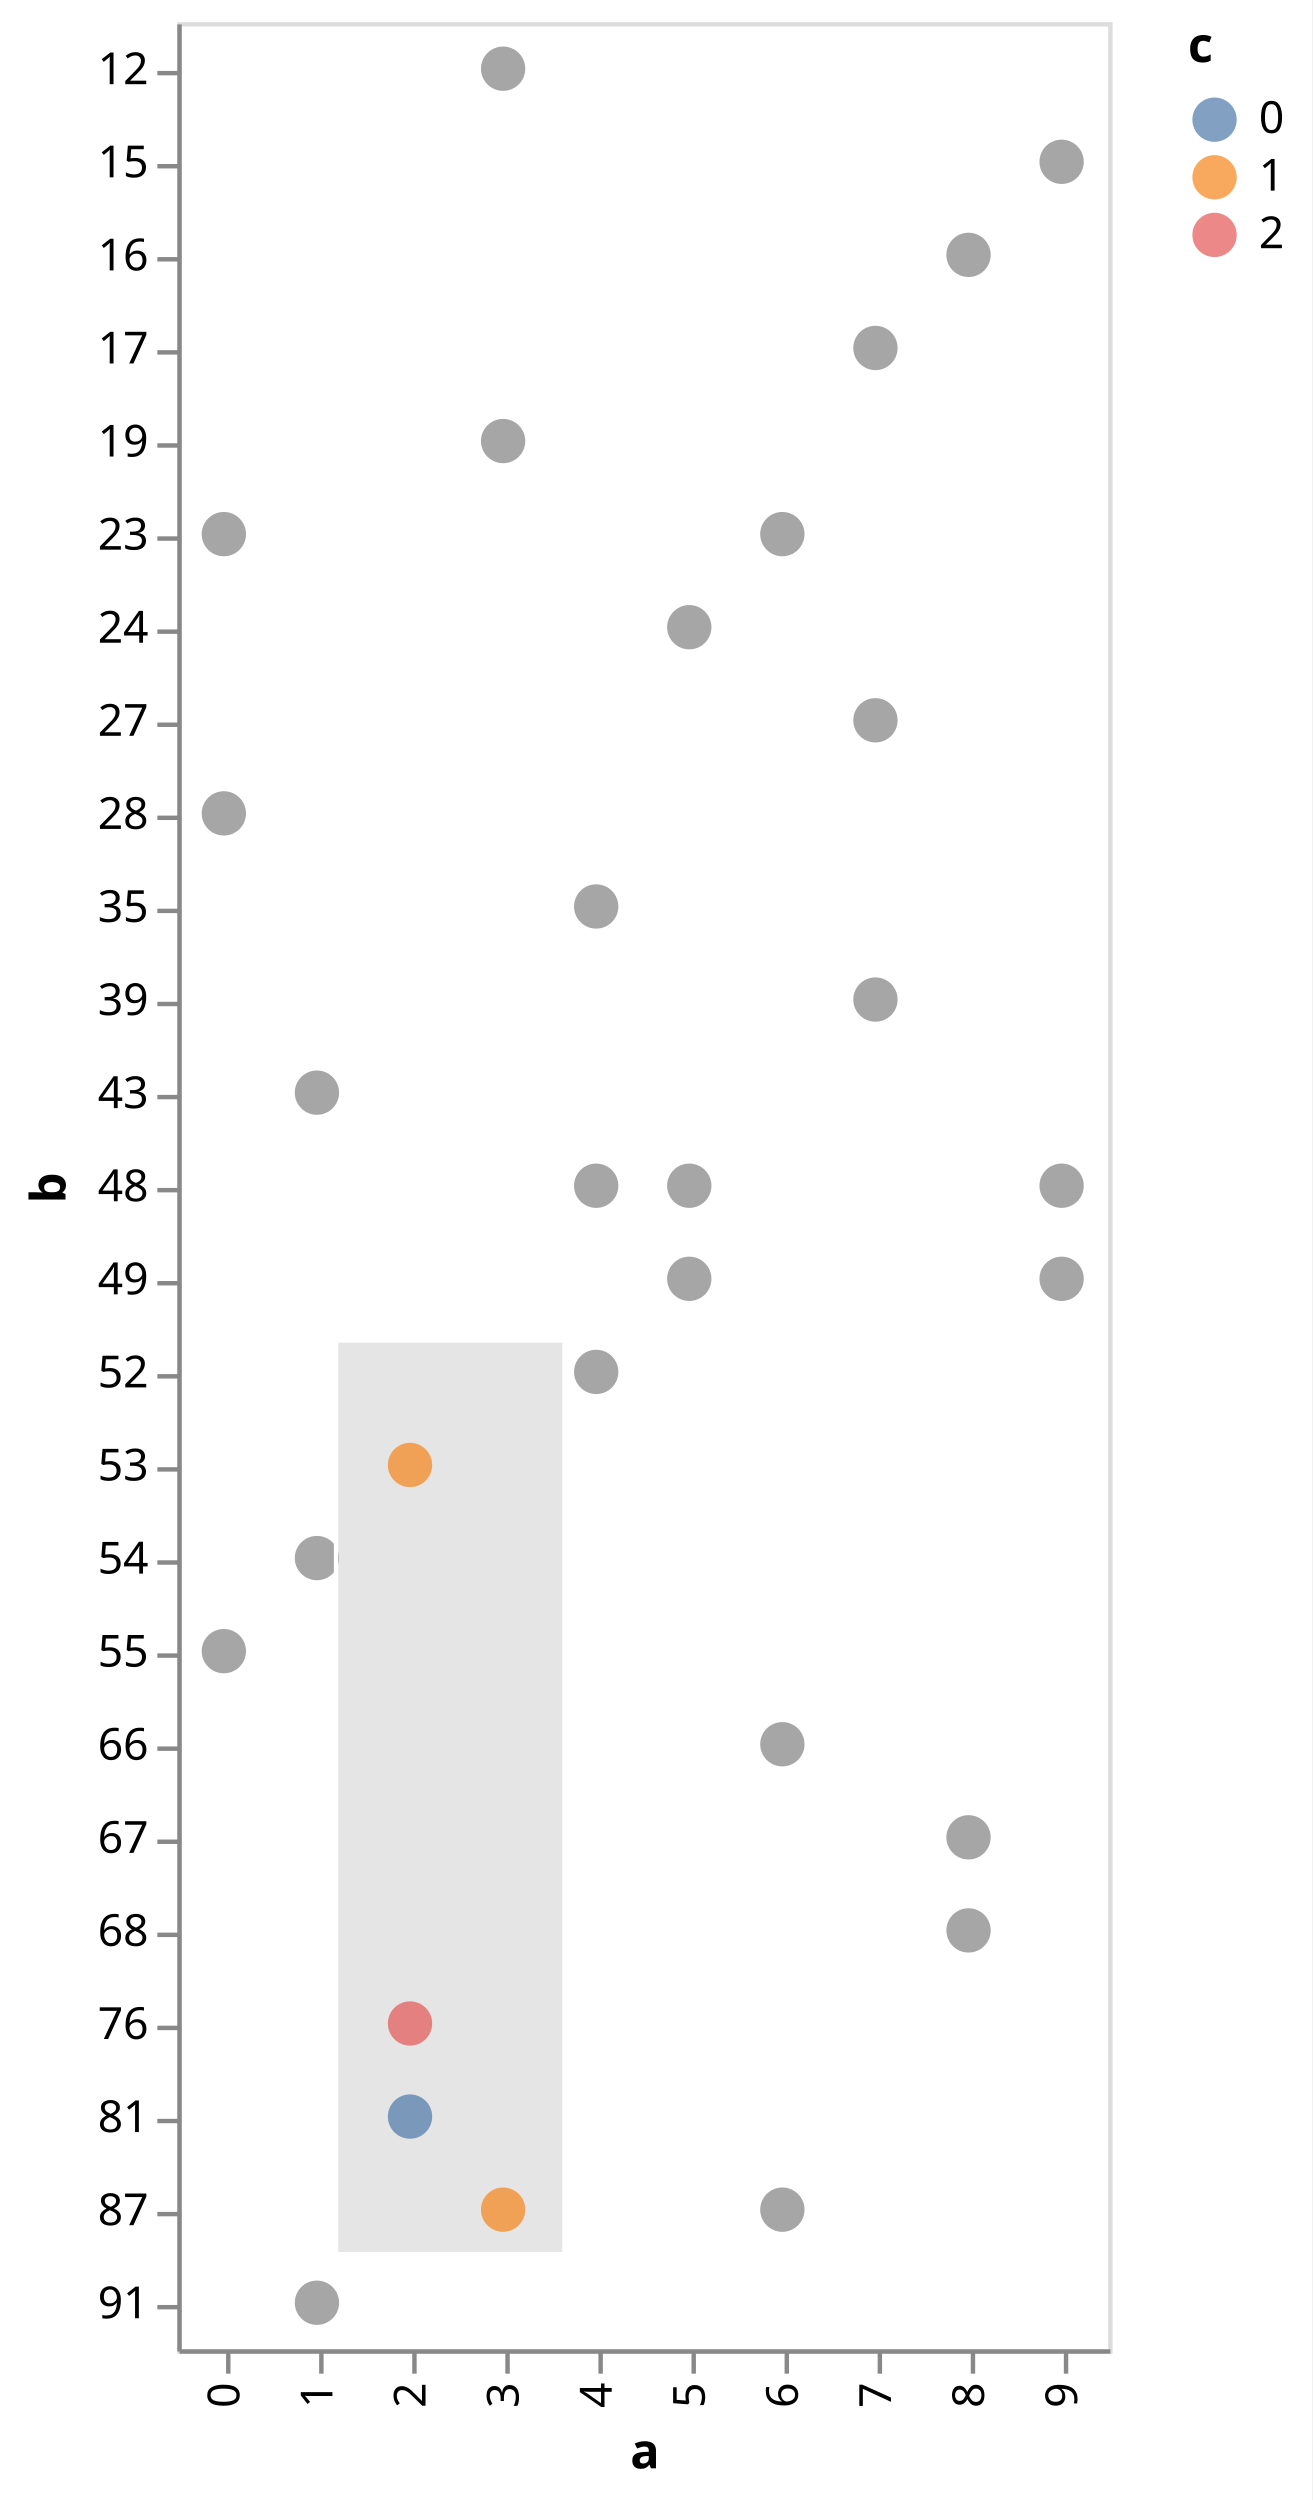
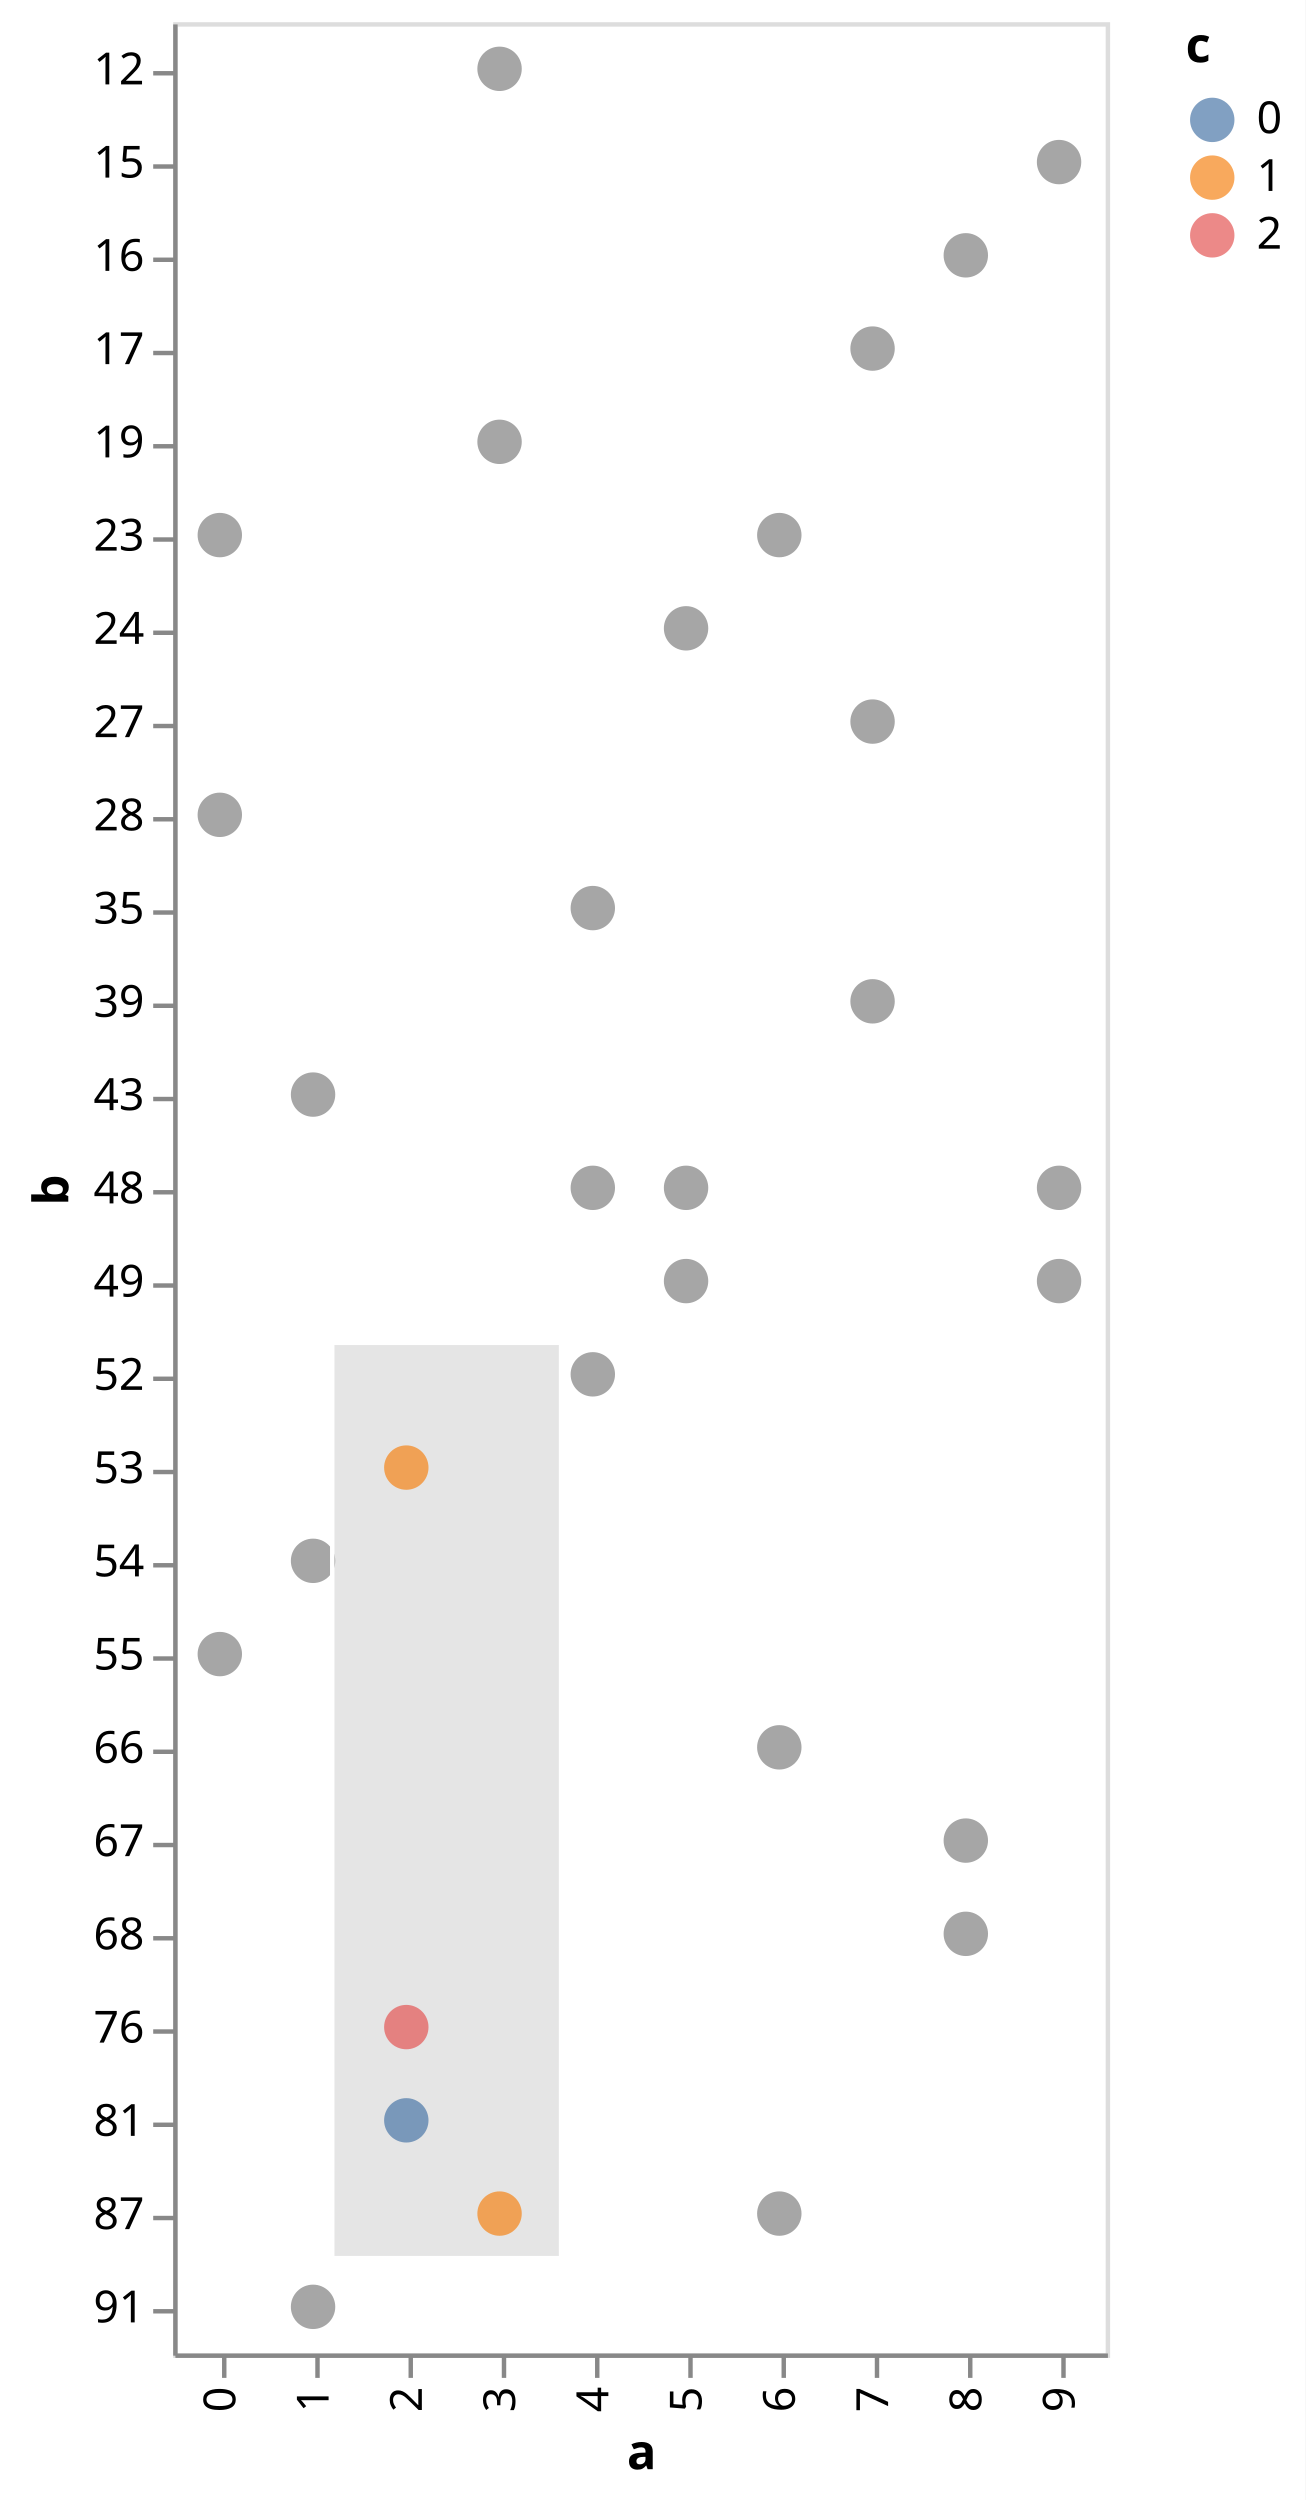
- <svg xmlns="http://www.w3.org/2000/svg" version="1.1" class="marks" width="296" height="564" viewBox="0 0 296 564">
-   <rect width="296" height="564" fill="white" />
-   <g fill="none" stroke-miterlimit="10" transform="translate(40,5)">
+ <svg xmlns="http://www.w3.org/2000/svg" version="1.1" class="marks" width="294" height="563" viewBox="0 0 294 563">
+   <rect width="294" height="563" fill="white" />
+   <g fill="none" stroke-miterlimit="10" transform="translate(39,5)">
    <g class="mark-group role-frame root" role="graphics-object" aria-roledescription="group mark container">
      <g transform="translate(0,0)">
        <path class="background" aria-hidden="true" d="M0.5,0.5h210v525h-210Z" stroke="#ddd" />
        <g>
          <g class="mark-group role-axis" aria-hidden="true">
            <g transform="translate(0.5,525.5)">
              <path class="background" aria-hidden="true" d="M0,0h0v0h0Z" pointer-events="none" />
              <g>
                <g class="mark-rule role-axis-tick" pointer-events="none">
                  <line transform="translate(11,0)" x2="0" y2="5" stroke="#888" stroke-width="1" opacity="1" />
                  <line transform="translate(32,0)" x2="0" y2="5" stroke="#888" stroke-width="1" opacity="1" />
                  <line transform="translate(53,0)" x2="0" y2="5" stroke="#888" stroke-width="1" opacity="1" />
                  <line transform="translate(74,0)" x2="0" y2="5" stroke="#888" stroke-width="1" opacity="1" />
                  <line transform="translate(95,0)" x2="0" y2="5" stroke="#888" stroke-width="1" opacity="1" />
                  <line transform="translate(116,0)" x2="0" y2="5" stroke="#888" stroke-width="1" opacity="1" />
                  <line transform="translate(137,0)" x2="0" y2="5" stroke="#888" stroke-width="1" opacity="1" />
                  <line transform="translate(158,0)" x2="0" y2="5" stroke="#888" stroke-width="1" opacity="1" />
                  <line transform="translate(179,0)" x2="0" y2="5" stroke="#888" stroke-width="1" opacity="1" />
                  <line transform="translate(200,0)" x2="0" y2="5" stroke="#888" stroke-width="1" opacity="1" />
                </g>
                <g class="mark-text role-axis-label" pointer-events="none">
                  <text text-anchor="end" transform="translate(10.5,7) rotate(270) translate(0,3)" font-family="sans-serif" font-size="10px" fill="#000" opacity="1">0</text>
                  <text text-anchor="end" transform="translate(31.5,7) rotate(270) translate(0,3)" font-family="sans-serif" font-size="10px" fill="#000" opacity="1">1</text>
                  <text text-anchor="end" transform="translate(52.5,7) rotate(270) translate(0,3)" font-family="sans-serif" font-size="10px" fill="#000" opacity="1">2</text>
                  <text text-anchor="end" transform="translate(73.5,7) rotate(270) translate(0,3)" font-family="sans-serif" font-size="10px" fill="#000" opacity="1">3</text>
                  <text text-anchor="end" transform="translate(94.5,7) rotate(270) translate(0,3)" font-family="sans-serif" font-size="10px" fill="#000" opacity="1">4</text>
                  <text text-anchor="end" transform="translate(115.5,7) rotate(270) translate(0,3)" font-family="sans-serif" font-size="10px" fill="#000" opacity="1">5</text>
                  <text text-anchor="end" transform="translate(136.5,7) rotate(270) translate(0,3)" font-family="sans-serif" font-size="10px" fill="#000" opacity="1">6</text>
                  <text text-anchor="end" transform="translate(157.5,7) rotate(270) translate(0,3)" font-family="sans-serif" font-size="10px" fill="#000" opacity="1">7</text>
                  <text text-anchor="end" transform="translate(178.5,7) rotate(270) translate(0,3)" font-family="sans-serif" font-size="10px" fill="#000" opacity="1">8</text>
                  <text text-anchor="end" transform="translate(199.5,7) rotate(270) translate(0,3)" font-family="sans-serif" font-size="10px" fill="#000" opacity="1">9</text>
                </g>
                <g class="mark-rule role-axis-domain" pointer-events="none">
                  <line transform="translate(0,0)" x2="210" y2="0" stroke="#888" stroke-width="1" opacity="1" />
                </g>
                <g class="mark-text role-axis-title" pointer-events="none">
-                   <text text-anchor="middle" transform="translate(105,26.3623)" font-family="sans-serif" font-size="11px" font-weight="bold" fill="#000" opacity="1">a</text>
+                   <text text-anchor="middle" transform="translate(105,25.56152)" font-family="sans-serif" font-size="11px" font-weight="bold" fill="#000" opacity="1">a</text>
                </g>
              </g>
              <path class="foreground" aria-hidden="true" d="" pointer-events="none" display="none" />
            </g>
          </g>
          <g class="mark-group role-axis" aria-hidden="true">
            <g transform="translate(0.5,0.5)">
              <path class="background" aria-hidden="true" d="M0,0h0v0h0Z" pointer-events="none" />
              <g>
                <g class="mark-rule role-axis-tick" pointer-events="none">
                  <line transform="translate(0,11)" x2="-5" y2="0" stroke="#888" stroke-width="1" opacity="1" />
                  <line transform="translate(0,32)" x2="-5" y2="0" stroke="#888" stroke-width="1" opacity="1" />
                  <line transform="translate(0,53)" x2="-5" y2="0" stroke="#888" stroke-width="1" opacity="1" />
                  <line transform="translate(0,74)" x2="-5" y2="0" stroke="#888" stroke-width="1" opacity="1" />
                  <line transform="translate(0,95)" x2="-5" y2="0" stroke="#888" stroke-width="1" opacity="1" />
                  <line transform="translate(0,116)" x2="-5" y2="0" stroke="#888" stroke-width="1" opacity="1" />
                  <line transform="translate(0,137)" x2="-5" y2="0" stroke="#888" stroke-width="1" opacity="1" />
                  <line transform="translate(0,158)" x2="-5" y2="0" stroke="#888" stroke-width="1" opacity="1" />
                  <line transform="translate(0,179)" x2="-5" y2="0" stroke="#888" stroke-width="1" opacity="1" />
                  <line transform="translate(0,200)" x2="-5" y2="0" stroke="#888" stroke-width="1" opacity="1" />
                  <line transform="translate(0,221)" x2="-5" y2="0" stroke="#888" stroke-width="1" opacity="1" />
                  <line transform="translate(0,242)" x2="-5" y2="0" stroke="#888" stroke-width="1" opacity="1" />
                  <line transform="translate(0,263)" x2="-5" y2="0" stroke="#888" stroke-width="1" opacity="1" />
                  <line transform="translate(0,284)" x2="-5" y2="0" stroke="#888" stroke-width="1" opacity="1" />
                  <line transform="translate(0,305)" x2="-5" y2="0" stroke="#888" stroke-width="1" opacity="1" />
                  <line transform="translate(0,326)" x2="-5" y2="0" stroke="#888" stroke-width="1" opacity="1" />
                  <line transform="translate(0,347)" x2="-5" y2="0" stroke="#888" stroke-width="1" opacity="1" />
                  <line transform="translate(0,368)" x2="-5" y2="0" stroke="#888" stroke-width="1" opacity="1" />
                  <line transform="translate(0,389)" x2="-5" y2="0" stroke="#888" stroke-width="1" opacity="1" />
                  <line transform="translate(0,410)" x2="-5" y2="0" stroke="#888" stroke-width="1" opacity="1" />
                  <line transform="translate(0,431)" x2="-5" y2="0" stroke="#888" stroke-width="1" opacity="1" />
                  <line transform="translate(0,452)" x2="-5" y2="0" stroke="#888" stroke-width="1" opacity="1" />
                  <line transform="translate(0,473)" x2="-5" y2="0" stroke="#888" stroke-width="1" opacity="1" />
                  <line transform="translate(0,494)" x2="-5" y2="0" stroke="#888" stroke-width="1" opacity="1" />
                  <line transform="translate(0,515)" x2="-5" y2="0" stroke="#888" stroke-width="1" opacity="1" />
                </g>
                <g class="mark-text role-axis-label" pointer-events="none">
                  <text text-anchor="end" transform="translate(-7,13.5)" font-family="sans-serif" font-size="10px" fill="#000" opacity="1">12</text>
                  <text text-anchor="end" transform="translate(-7,34.5)" font-family="sans-serif" font-size="10px" fill="#000" opacity="1">15</text>
                  <text text-anchor="end" transform="translate(-7,55.5)" font-family="sans-serif" font-size="10px" fill="#000" opacity="1">16</text>
                  <text text-anchor="end" transform="translate(-7,76.5)" font-family="sans-serif" font-size="10px" fill="#000" opacity="1">17</text>
                  <text text-anchor="end" transform="translate(-7,97.5)" font-family="sans-serif" font-size="10px" fill="#000" opacity="1">19</text>
                  <text text-anchor="end" transform="translate(-7,118.5)" font-family="sans-serif" font-size="10px" fill="#000" opacity="1">23</text>
                  <text text-anchor="end" transform="translate(-7,139.5)" font-family="sans-serif" font-size="10px" fill="#000" opacity="1">24</text>
                  <text text-anchor="end" transform="translate(-7,160.5)" font-family="sans-serif" font-size="10px" fill="#000" opacity="1">27</text>
                  <text text-anchor="end" transform="translate(-7,181.5)" font-family="sans-serif" font-size="10px" fill="#000" opacity="1">28</text>
                  <text text-anchor="end" transform="translate(-7,202.5)" font-family="sans-serif" font-size="10px" fill="#000" opacity="1">35</text>
                  <text text-anchor="end" transform="translate(-7,223.5)" font-family="sans-serif" font-size="10px" fill="#000" opacity="1">39</text>
                  <text text-anchor="end" transform="translate(-7,244.5)" font-family="sans-serif" font-size="10px" fill="#000" opacity="1">43</text>
                  <text text-anchor="end" transform="translate(-7,265.5)" font-family="sans-serif" font-size="10px" fill="#000" opacity="1">48</text>
                  <text text-anchor="end" transform="translate(-7,286.5)" font-family="sans-serif" font-size="10px" fill="#000" opacity="1">49</text>
                  <text text-anchor="end" transform="translate(-7,307.5)" font-family="sans-serif" font-size="10px" fill="#000" opacity="1">52</text>
                  <text text-anchor="end" transform="translate(-7,328.5)" font-family="sans-serif" font-size="10px" fill="#000" opacity="1">53</text>
                  <text text-anchor="end" transform="translate(-7,349.5)" font-family="sans-serif" font-size="10px" fill="#000" opacity="1">54</text>
                  <text text-anchor="end" transform="translate(-7,370.5)" font-family="sans-serif" font-size="10px" fill="#000" opacity="1">55</text>
                  <text text-anchor="end" transform="translate(-7,391.5)" font-family="sans-serif" font-size="10px" fill="#000" opacity="1">66</text>
                  <text text-anchor="end" transform="translate(-7,412.5)" font-family="sans-serif" font-size="10px" fill="#000" opacity="1">67</text>
                  <text text-anchor="end" transform="translate(-7,433.5)" font-family="sans-serif" font-size="10px" fill="#000" opacity="1">68</text>
                  <text text-anchor="end" transform="translate(-7,454.5)" font-family="sans-serif" font-size="10px" fill="#000" opacity="1">76</text>
                  <text text-anchor="end" transform="translate(-7,475.5)" font-family="sans-serif" font-size="10px" fill="#000" opacity="1">81</text>
                  <text text-anchor="end" transform="translate(-7,496.5)" font-family="sans-serif" font-size="10px" fill="#000" opacity="1">87</text>
                  <text text-anchor="end" transform="translate(-7,517.5)" font-family="sans-serif" font-size="10px" fill="#000" opacity="1">91</text>
                </g>
                <g class="mark-rule role-axis-domain" pointer-events="none">
                  <line transform="translate(0,0)" x2="0" y2="525" stroke="#888" stroke-width="1" opacity="1" />
                </g>
                <g class="mark-text role-axis-title" pointer-events="none">
-                   <text text-anchor="middle" transform="translate(-23.72461,262.5) rotate(-90) translate(0,-2)" font-family="sans-serif" font-size="11px" font-weight="bold" fill="#000" opacity="1">b</text>
+                   <text text-anchor="middle" transform="translate(-22.12305,262.5) rotate(-90) translate(0,-2)" font-family="sans-serif" font-size="11px" font-weight="bold" fill="#000" opacity="1">b</text>
                </g>
              </g>
              <path class="foreground" aria-hidden="true" d="" pointer-events="none" display="none" />
            </g>
          </g>
          <g class="mark-rect role-mark sel_brush_bg" clip-path="url(#clip1)" role="graphics-symbol" aria-roledescription="rect mark container">
            <path d="M35.822,297.399h51.534v206.135h-51.534Z" fill="#333" fill-opacity="0.125" />
          </g>
          <g class="mark-symbol role-mark marks" role="graphics-symbol" aria-roledescription="symbol mark container">
            <path transform="translate(10.5,178.5)" d="M5,0A5,5,0,1,1,-5,0A5,5,0,1,1,5,0" fill="grey" stroke-width="2" opacity="0.7" />
            <path transform="translate(10.5,367.5)" d="M5,0A5,5,0,1,1,-5,0A5,5,0,1,1,5,0" fill="grey" stroke-width="2" opacity="0.7" />
            <path transform="translate(10.5,115.5)" d="M5,0A5,5,0,1,1,-5,0A5,5,0,1,1,5,0" fill="grey" stroke-width="2" opacity="0.7" />
            <path transform="translate(31.5,241.5)" d="M5,0A5,5,0,1,1,-5,0A5,5,0,1,1,5,0" fill="grey" stroke-width="2" opacity="0.7" />
            <path transform="translate(31.5,514.5)" d="M5,0A5,5,0,1,1,-5,0A5,5,0,1,1,5,0" fill="grey" stroke-width="2" opacity="0.7" />
            <path transform="translate(31.5,346.5)" d="M5,0A5,5,0,1,1,-5,0A5,5,0,1,1,5,0" fill="grey" stroke-width="2" opacity="0.7" />
            <path transform="translate(52.5,472.5)" d="M5,0A5,5,0,1,1,-5,0A5,5,0,1,1,5,0" fill="#4c78a8" stroke-width="2" opacity="0.7" />
            <path transform="translate(52.5,325.5)" d="M5,0A5,5,0,1,1,-5,0A5,5,0,1,1,5,0" fill="#f58518" stroke-width="2" opacity="0.7" />
            <path transform="translate(52.5,451.5)" d="M5,0A5,5,0,1,1,-5,0A5,5,0,1,1,5,0" fill="#e45756" stroke-width="2" opacity="0.7" />
            <path transform="translate(73.5,94.5)" d="M5,0A5,5,0,1,1,-5,0A5,5,0,1,1,5,0" fill="grey" stroke-width="2" opacity="0.7" />
            <path transform="translate(73.5,493.5)" d="M5,0A5,5,0,1,1,-5,0A5,5,0,1,1,5,0" fill="#f58518" stroke-width="2" opacity="0.7" />
            <path transform="translate(73.5,10.5)" d="M5,0A5,5,0,1,1,-5,0A5,5,0,1,1,5,0" fill="grey" stroke-width="2" opacity="0.7" />
            <path transform="translate(94.5,304.5)" d="M5,0A5,5,0,1,1,-5,0A5,5,0,1,1,5,0" fill="grey" stroke-width="2" opacity="0.7" />
            <path transform="translate(94.5,262.5)" d="M5,0A5,5,0,1,1,-5,0A5,5,0,1,1,5,0" fill="grey" stroke-width="2" opacity="0.7" />
            <path transform="translate(94.5,199.5)" d="M5,0A5,5,0,1,1,-5,0A5,5,0,1,1,5,0" fill="grey" stroke-width="2" opacity="0.7" />
            <path transform="translate(115.5,136.5)" d="M5,0A5,5,0,1,1,-5,0A5,5,0,1,1,5,0" fill="grey" stroke-width="2" opacity="0.7" />
            <path transform="translate(115.5,283.5)" d="M5,0A5,5,0,1,1,-5,0A5,5,0,1,1,5,0" fill="grey" stroke-width="2" opacity="0.7" />
            <path transform="translate(115.5,262.5)" d="M5,0A5,5,0,1,1,-5,0A5,5,0,1,1,5,0" fill="grey" stroke-width="2" opacity="0.7" />
            <path transform="translate(136.5,493.5)" d="M5,0A5,5,0,1,1,-5,0A5,5,0,1,1,5,0" fill="grey" stroke-width="2" opacity="0.7" />
            <path transform="translate(136.5,388.5)" d="M5,0A5,5,0,1,1,-5,0A5,5,0,1,1,5,0" fill="grey" stroke-width="2" opacity="0.7" />
            <path transform="translate(136.5,115.5)" d="M5,0A5,5,0,1,1,-5,0A5,5,0,1,1,5,0" fill="grey" stroke-width="2" opacity="0.7" />
            <path transform="translate(157.5,73.5)" d="M5,0A5,5,0,1,1,-5,0A5,5,0,1,1,5,0" fill="grey" stroke-width="2" opacity="0.7" />
            <path transform="translate(157.5,157.5)" d="M5,0A5,5,0,1,1,-5,0A5,5,0,1,1,5,0" fill="grey" stroke-width="2" opacity="0.7" />
            <path transform="translate(157.5,220.5)" d="M5,0A5,5,0,1,1,-5,0A5,5,0,1,1,5,0" fill="grey" stroke-width="2" opacity="0.7" />
            <path transform="translate(178.5,430.5)" d="M5,0A5,5,0,1,1,-5,0A5,5,0,1,1,5,0" fill="grey" stroke-width="2" opacity="0.7" />
            <path transform="translate(178.5,52.5)" d="M5,0A5,5,0,1,1,-5,0A5,5,0,1,1,5,0" fill="grey" stroke-width="2" opacity="0.7" />
            <path transform="translate(178.5,409.5)" d="M5,0A5,5,0,1,1,-5,0A5,5,0,1,1,5,0" fill="grey" stroke-width="2" opacity="0.7" />
            <path transform="translate(199.5,283.5)" d="M5,0A5,5,0,1,1,-5,0A5,5,0,1,1,5,0" fill="grey" stroke-width="2" opacity="0.7" />
            <path transform="translate(199.5,31.5)" d="M5,0A5,5,0,1,1,-5,0A5,5,0,1,1,5,0" fill="grey" stroke-width="2" opacity="0.7" />
            <path transform="translate(199.5,262.5)" d="M5,0A5,5,0,1,1,-5,0A5,5,0,1,1,5,0" fill="grey" stroke-width="2" opacity="0.7" />
          </g>
          <g class="mark-rect role-mark sel_brush" clip-path="url(#clip2)" role="graphics-symbol" aria-roledescription="rect mark container">
            <path d="M35.822,297.399h51.534v206.135h-51.534Z" stroke="white" />
          </g>
          <g class="mark-group role-legend" aria-hidden="true">
            <g transform="translate(228,0)">
-               <path class="background" aria-hidden="true" d="M0,0h23v53h-23Z" pointer-events="none" />
+               <path class="background" aria-hidden="true" d="M0,0h22v53h-22Z" pointer-events="none" />
              <g>
                <g class="mark-group role-legend-entry">
                  <g transform="translate(0,16)">
                    <path class="background" aria-hidden="true" d="M0,0h0v0h0Z" pointer-events="none" />
                    <g>
                      <g class="mark-group role-scope" role="graphics-object" aria-roledescription="group mark container">
                        <g transform="translate(0,0)">
-                           <path class="background" aria-hidden="true" d="M0,0h22.362v11h-22.362Z" pointer-events="none" opacity="1" />
+                           <path class="background" aria-hidden="true" d="M0,0h21.562v11h-21.562Z" pointer-events="none" opacity="1" />
                          <g>
                            <g class="mark-symbol role-legend-symbol" pointer-events="none">
                              <path transform="translate(6,6)" d="M5,0A5,5,0,1,1,-5,0A5,5,0,1,1,5,0" fill="#4c78a8" stroke-width="1.5" opacity="0.7" />
                            </g>
                            <g class="mark-text role-legend-label" pointer-events="none">
                              <text text-anchor="start" transform="translate(16,9)" font-family="sans-serif" font-size="10px" fill="#000" opacity="1">0</text>
                            </g>
                          </g>
                          <path class="foreground" aria-hidden="true" d="" pointer-events="none" display="none" />
                        </g>
                        <g transform="translate(0,13)">
-                           <path class="background" aria-hidden="true" d="M0,0h22.362v11h-22.362Z" pointer-events="none" opacity="1" />
+                           <path class="background" aria-hidden="true" d="M0,0h21.562v11h-21.562Z" pointer-events="none" opacity="1" />
                          <g>
                            <g class="mark-symbol role-legend-symbol" pointer-events="none">
                              <path transform="translate(6,6)" d="M5,0A5,5,0,1,1,-5,0A5,5,0,1,1,5,0" fill="#f58518" stroke-width="1.5" opacity="0.7" />
                            </g>
                            <g class="mark-text role-legend-label" pointer-events="none">
                              <text text-anchor="start" transform="translate(16,9)" font-family="sans-serif" font-size="10px" fill="#000" opacity="1">1</text>
                            </g>
                          </g>
                          <path class="foreground" aria-hidden="true" d="" pointer-events="none" display="none" />
                        </g>
                        <g transform="translate(0,26)">
-                           <path class="background" aria-hidden="true" d="M0,0h22.362v11h-22.362Z" pointer-events="none" opacity="1" />
+                           <path class="background" aria-hidden="true" d="M0,0h21.562v11h-21.562Z" pointer-events="none" opacity="1" />
                          <g>
                            <g class="mark-symbol role-legend-symbol" pointer-events="none">
                              <path transform="translate(6,6)" d="M5,0A5,5,0,1,1,-5,0A5,5,0,1,1,5,0" fill="#e45756" stroke-width="1.5" opacity="0.7" />
                            </g>
                            <g class="mark-text role-legend-label" pointer-events="none">
                              <text text-anchor="start" transform="translate(16,9)" font-family="sans-serif" font-size="10px" fill="#000" opacity="1">2</text>
                            </g>
                          </g>
                          <path class="foreground" aria-hidden="true" d="" pointer-events="none" display="none" />
                        </g>
                      </g>
                    </g>
                    <path class="foreground" aria-hidden="true" d="" pointer-events="none" display="none" />
                  </g>
                </g>
                <g class="mark-text role-legend-title" pointer-events="none">
                  <text text-anchor="start" transform="translate(0,9)" font-family="sans-serif" font-size="11px" font-weight="bold" fill="#000" opacity="1">c</text>
                </g>
              </g>
              <path class="foreground" aria-hidden="true" d="" pointer-events="none" display="none" />
            </g>
          </g>
        </g>
        <path class="foreground" aria-hidden="true" d="" display="none" />
      </g>
    </g>
  </g>
  <defs>
    <clipPath id="clip1">
      <rect x="0" y="0" width="210" height="525" />
    </clipPath>
    <clipPath id="clip2">
      <rect x="0" y="0" width="210" height="525" />
    </clipPath>
  </defs>
</svg>
